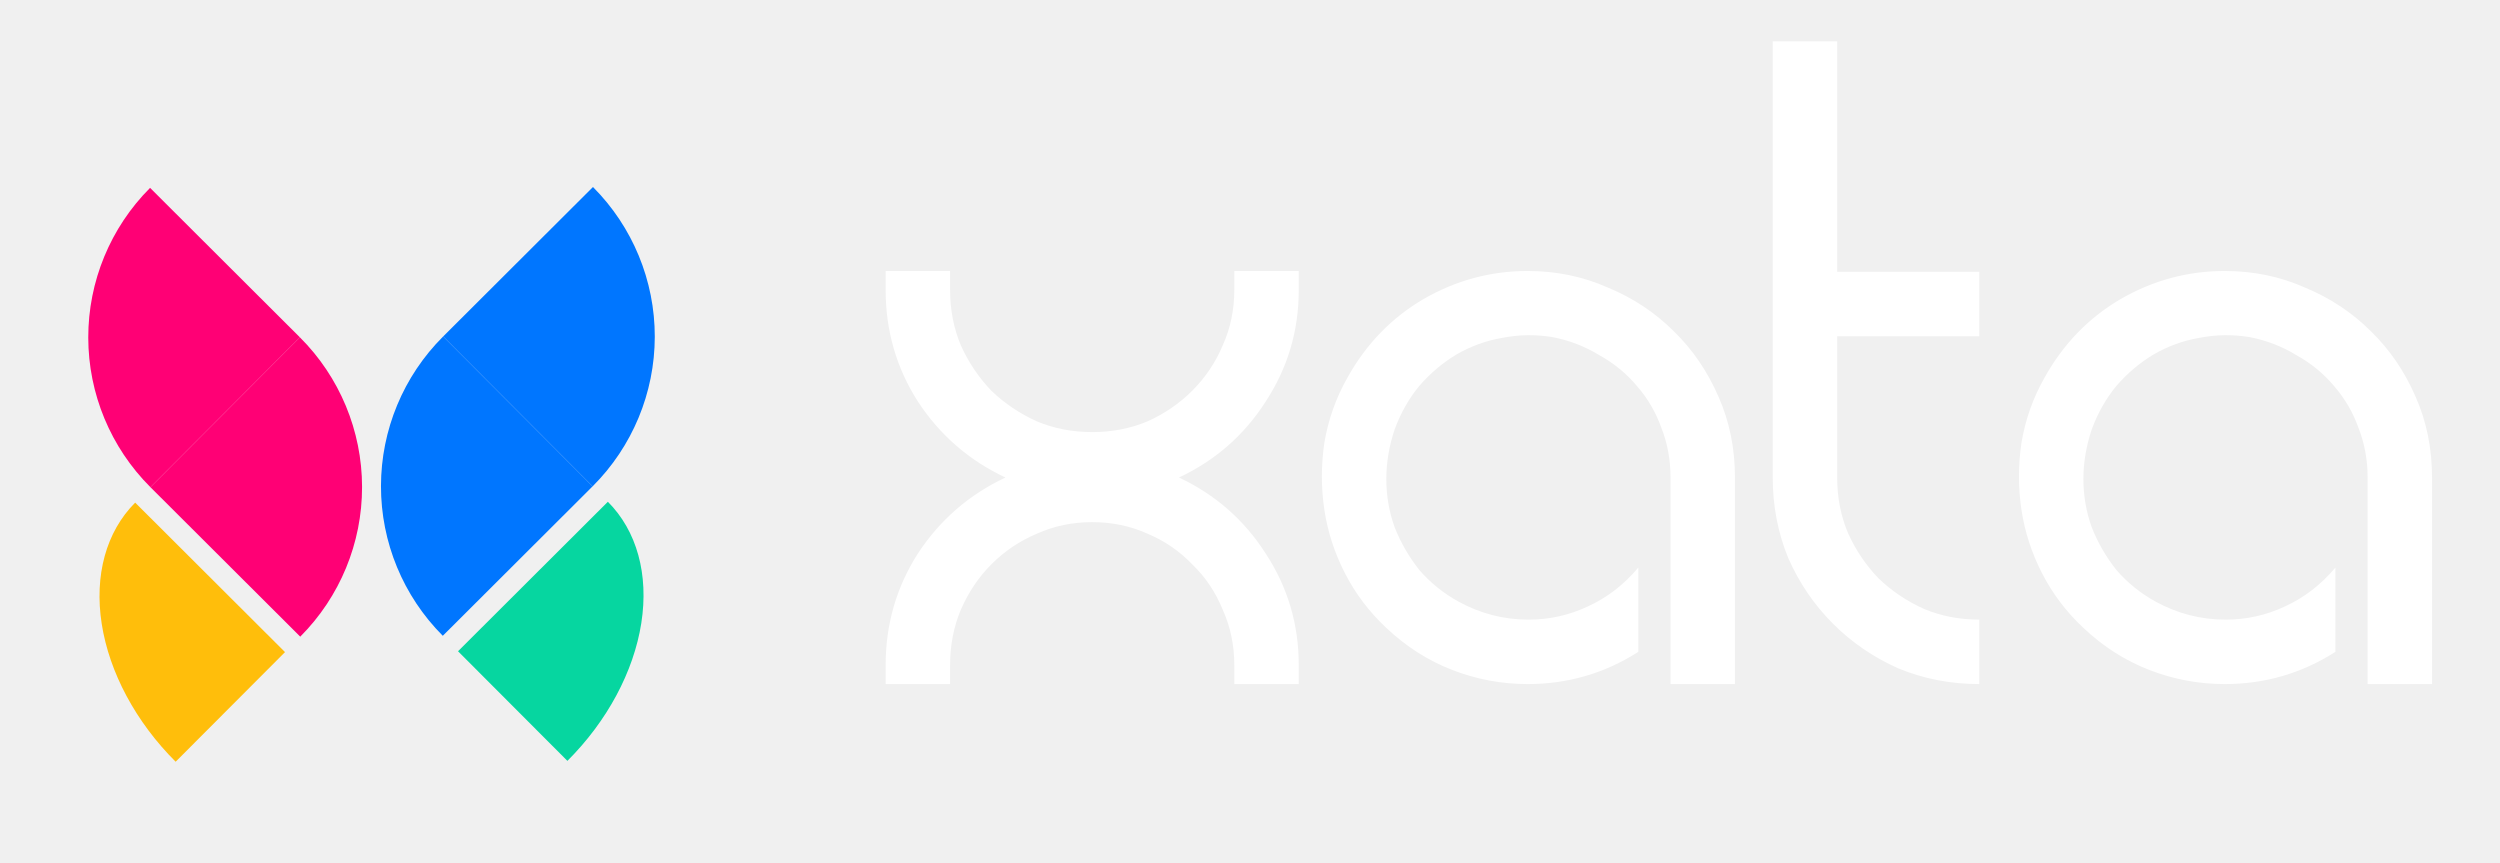
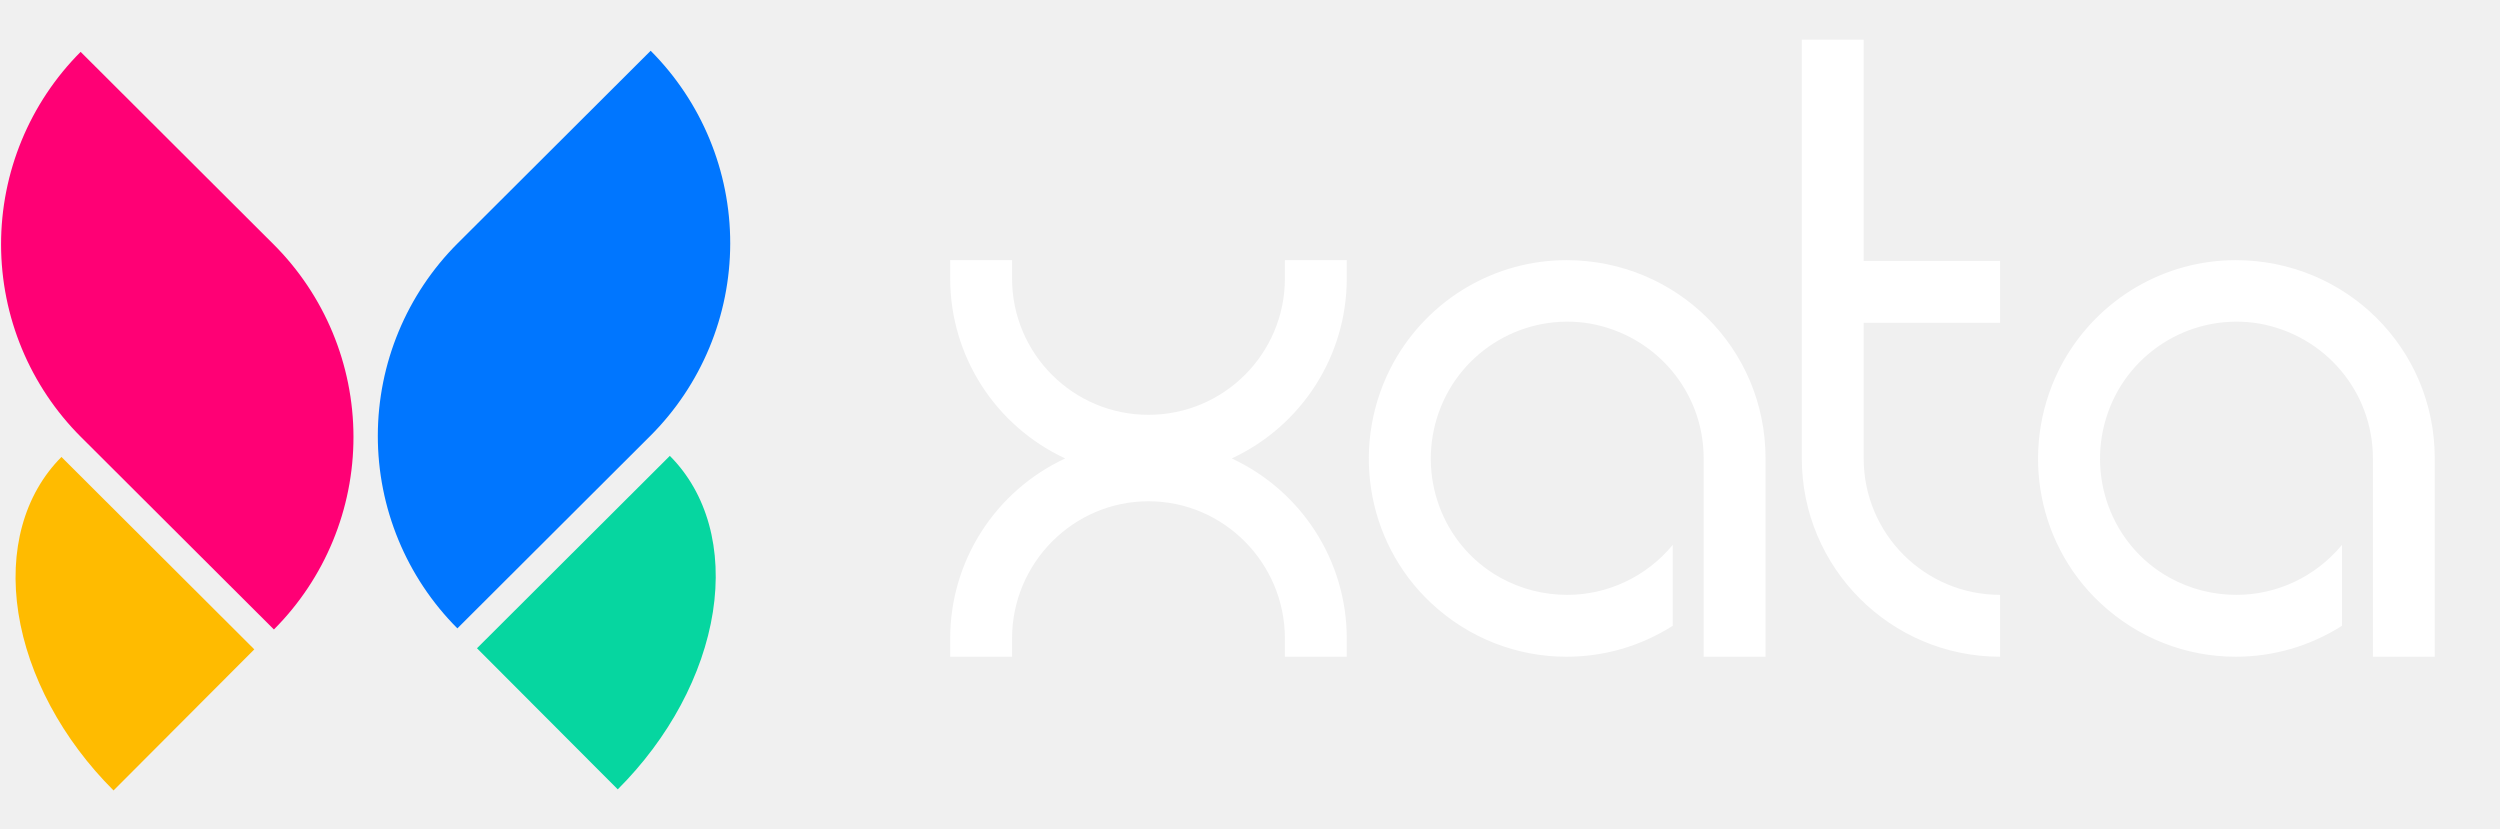
- <svg xmlns="http://www.w3.org/2000/svg" width="1513" height="522" viewBox="0 0 1513 522" fill="none">
-   <path d="M786 164V175.5C786 200.167 779.333 222.667 766 243C753 263.333 735.5 278.667 713.5 289C735.5 299.333 753 314.667 766 335C779.333 355.333 786 377.833 786 402.5V414H747V402.5C747 390.5 744.667 379.333 740 369C735.667 358.333 729.5 349.167 721.5 341.5C713.833 333.5 704.833 327.333 694.5 323C684.167 318.333 673 316 661 316C649 316 637.833 318.333 627.5 323C617.167 327.333 608 333.5 600 341.5C592.333 349.167 586.167 358.333 581.5 369C577.167 379.333 575 390.5 575 402.5V414H536V402.5C536 377.833 542.5 355.333 555.5 335C568.833 314.667 586.5 299.333 608.5 289C586.5 278.667 568.833 263.333 555.5 243C542.5 222.667 536 200.167 536 175.5V164H575V175.5C575 187.5 577.167 198.667 581.5 209C586.167 219.333 592.333 228.5 600 236.5C608 244.167 617.167 250.333 627.5 255C637.833 259.333 649 261.5 661 261.5C673 261.5 684.167 259.333 694.5 255C704.833 250.333 713.833 244.167 721.5 236.5C729.5 228.5 735.667 219.333 740 209C744.667 198.667 747 187.5 747 175.5V164H786ZM1050 414H1011V289C1011 278.333 1009.17 268.333 1005.5 259C1002.17 249.667 997.333 241.333 991 234C984.667 226.333 977 220 968 215C959.333 209.667 949.833 206 939.5 204C929.167 202.333 919 202.5 909 204.5C899.333 206.167 890.167 209.5 881.5 214.5C873.167 219.5 865.667 225.833 859 233.5C852.667 241.167 847.667 250 844 260C840.667 270 839 280 839 290C839 300 840.667 309.667 844 319C847.667 328.333 852.667 337 859 345C865.667 352.667 873.5 359 882.5 364C895.833 371.333 910 375 925 375C937.667 375 949.667 372.333 961 367C972.667 361.667 982.833 353.833 991.5 343.5V394.5C971.167 407.5 948.833 414 924.5 414C908.833 414 893.667 411.167 879 405.5C864.333 399.833 851 391.333 839 380C828.667 370.333 820.333 359.333 814 347C807.667 334.667 803.5 321.833 801.5 308.5C799.5 295.167 799.5 281.667 801.5 268C803.833 254 808.5 240.833 815.5 228.5C826.833 208.167 842.167 192.333 861.5 181C881.167 169.667 902.167 164 924.5 164C941.833 164 958 167.333 973 174C988.333 180.333 1001.67 189.167 1013 200.5C1024.33 211.5 1033.33 224.667 1040 240C1046.67 255 1050 271.333 1050 289V414ZM1111.86 203.5V289C1111.86 301 1114.02 312.167 1118.36 322.5C1123.02 332.833 1129.19 342 1136.86 350C1144.86 357.667 1154.02 363.833 1164.36 368.5C1174.69 372.833 1185.86 375 1197.86 375V414C1180.52 414 1164.19 410.833 1148.86 404.5C1133.86 397.833 1120.69 388.833 1109.36 377.5C1098.02 366.167 1089.02 353 1082.36 338C1076.02 322.667 1072.86 306.333 1072.86 289V25H1111.86V164.5H1197.86V203.5H1111.86ZM1471.87 414H1432.88V289C1432.88 278.333 1431.04 268.333 1427.38 259C1424.04 249.667 1419.21 241.333 1412.88 234C1406.54 226.333 1398.88 220 1389.88 215C1381.21 209.667 1371.71 206 1361.38 204C1351.04 202.333 1340.88 202.5 1330.88 204.5C1321.21 206.167 1312.04 209.5 1303.38 214.5C1295.04 219.5 1287.54 225.833 1280.88 233.5C1274.54 241.167 1269.54 250 1265.88 260C1262.54 270 1260.88 280 1260.88 290C1260.88 300 1262.54 309.667 1265.88 319C1269.54 328.333 1274.54 337 1280.88 345C1287.54 352.667 1295.38 359 1304.38 364C1317.71 371.333 1331.88 375 1346.88 375C1359.54 375 1371.54 372.333 1382.88 367C1394.54 361.667 1404.71 353.833 1413.38 343.5V394.5C1393.04 407.5 1370.71 414 1346.38 414C1330.71 414 1315.54 411.167 1300.88 405.5C1286.21 399.833 1272.88 391.333 1260.88 380C1250.54 370.333 1242.21 359.333 1235.88 347C1229.54 334.667 1225.38 321.833 1223.38 308.5C1221.38 295.167 1221.38 281.667 1223.38 268C1225.71 254 1230.38 240.833 1237.38 228.5C1248.71 208.167 1264.04 192.333 1283.38 181C1303.04 169.667 1324.04 164 1346.38 164C1363.71 164 1379.88 167.333 1394.88 174C1410.21 180.333 1423.54 189.167 1434.88 200.5C1446.21 211.5 1455.21 224.667 1461.88 240C1468.54 255 1471.87 271.333 1471.87 289V414Z" fill="white" />
-   <path d="M343.39 460.482C367.44 436.488 383.532 406.487 388.124 377.079C392.717 347.67 385.435 321.263 367.879 303.667L277.199 394.136L343.39 460.482Z" fill="#06D6A0" />
-   <path d="M106.299 461.001C82.249 437.007 66.158 407.006 61.565 377.597C56.973 348.189 64.255 321.782 81.81 304.185L172.491 394.654L106.299 461.001Z" fill="#FFBE0B" />
-   <path d="M181.498 204.154C205.548 228.148 219.082 260.713 219.121 294.685C219.161 328.657 205.704 361.254 181.71 385.304L91.029 294.835L181.498 204.154Z" fill="#FF0075" />
-   <path d="M91.038 294.849C66.988 270.855 53.455 238.29 53.415 204.318C53.375 170.346 66.832 137.749 90.826 113.699L181.507 204.168L91.038 294.849Z" fill="#FF0075" />
-   <path d="M268.191 203.635C244.141 227.628 230.608 260.193 230.568 294.166C230.528 328.138 243.986 360.734 267.979 384.784L358.66 294.315L268.191 203.635Z" fill="#0076FF" />
-   <path d="M358.651 294.33C382.701 270.336 396.234 237.771 396.274 203.799C396.314 169.827 382.857 137.231 358.863 113.181L268.182 203.649L358.651 294.33Z" fill="#0076FF" />
+ <svg xmlns="http://www.w3.org/2000/svg" width="1576" height="522" viewBox="0 0 1576 522" fill="none">
+   <path d="M810 164V175.5C810 223 771.5 261.5 724 261.5C676.5 261.5 638 223 638 175.5V164H599V175.5C599 224.5 627.5 268.5 671.5 289C627.5 309.5 599 353.5 599 402.5V414H638V402.5C638 355 676.5 316 724 316C771.5 316 810 355 810 402.5V414H849V402.5C849 353.5 820.5 309.5 776.5 289C820.5 268.5 849 224.5 849 175.5V164H810ZM1113 289C1113 219 1056.5 164 987.5 164C943 164 901 188 878.5 228.5C851 278.5 860.5 341 902 380C926 402.5 956.5 414 987.5 414C1011 414 1034 407.5 1054.5 394.5V343.5C1037.5 364 1013 375 988 375C973.5 375 959 371.5 945.5 364C909 343.5 893 299.5 907 260C921 220.5 961.5 197 1002.5 204C1044 211.5 1074 247 1074 289V414H1113V289ZM1260.86 203.5V164.5H1174.86V25H1135.86V289C1135.86 358 1191.86 414 1260.86 414V375C1213.36 375 1174.86 336.5 1174.86 289V203.5H1260.86ZM1534.87 289C1534.87 219 1478.38 164 1409.38 164C1364.88 164 1322.88 188 1300.38 228.5C1272.88 278.5 1282.38 341 1323.88 380C1347.88 402.5 1378.38 414 1409.38 414C1432.88 414 1455.88 407.5 1476.38 394.5V343.5C1459.38 364 1434.88 375 1409.88 375C1395.38 375 1380.88 371.5 1367.38 364C1330.88 343.5 1314.88 299.5 1328.88 260C1342.88 220.5 1383.38 197 1424.38 204C1465.88 211.5 1495.88 247 1495.88 289V414H1534.87V289Z" fill="white" />
+   <path d="M389.431 497.611C421.673 465.443 443.246 425.222 449.403 385.796C455.56 346.369 445.797 310.966 422.262 287.376L300.691 408.663L389.431 497.611Z" fill="#06D6A0" />
+   <path d="M71.574 498.306C39.331 466.138 17.758 425.917 11.601 386.49C5.444 347.064 15.207 311.661 38.742 288.07L160.314 409.358L71.574 498.306Z" fill="#FFBB00" />
+   <path d="M0.674 154.184C0.727 199.729 18.871 243.387 51.114 275.554L51.117 275.551L172.673 396.823C204.84 364.58 222.882 320.88 222.829 275.335C222.775 229.79 204.632 186.132 172.389 153.964L172.386 153.967L50.83 32.695C18.662 64.938 0.621 108.639 0.674 154.184Z" fill="#FF0075" />
+   <path d="M460.329 153.488C460.276 199.033 442.132 242.692 409.89 274.859L409.886 274.855L288.33 396.127C256.163 363.884 238.121 320.183 238.175 274.638C238.228 229.094 256.372 185.435 288.614 153.268L288.618 153.271L410.174 32C442.341 64.243 460.383 107.943 460.329 153.488Z" fill="#0076FF" />
</svg>
